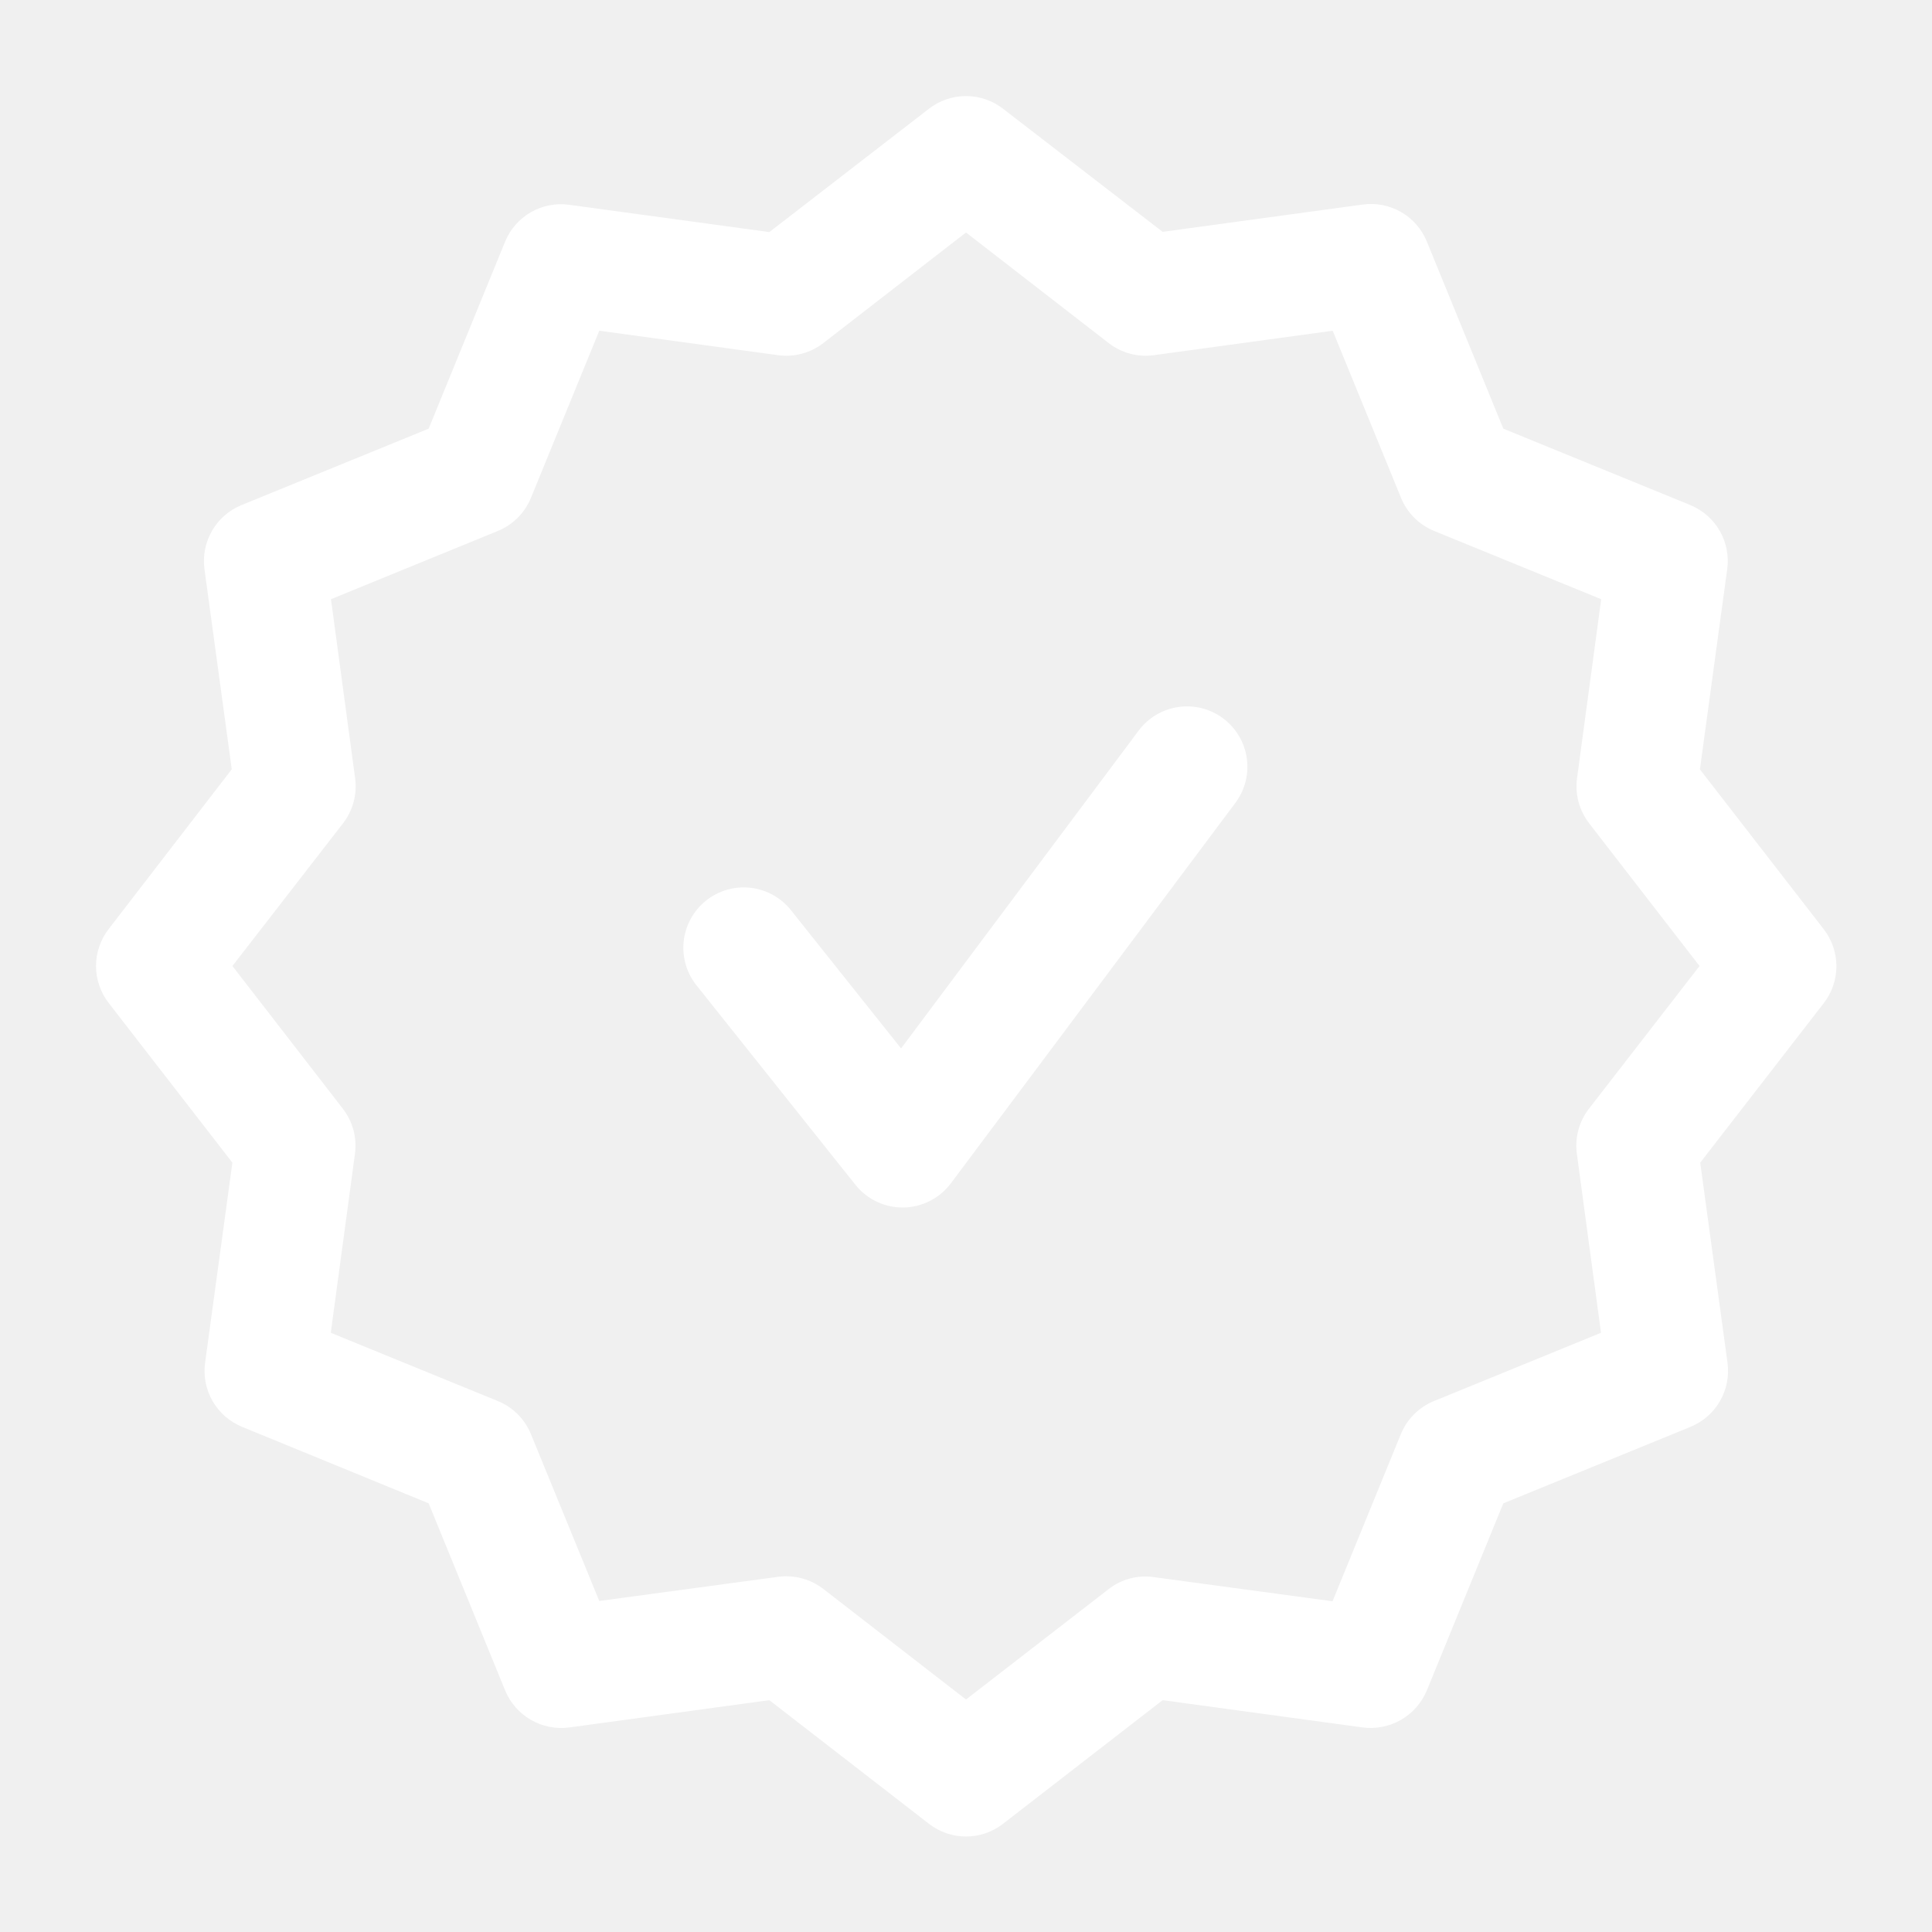
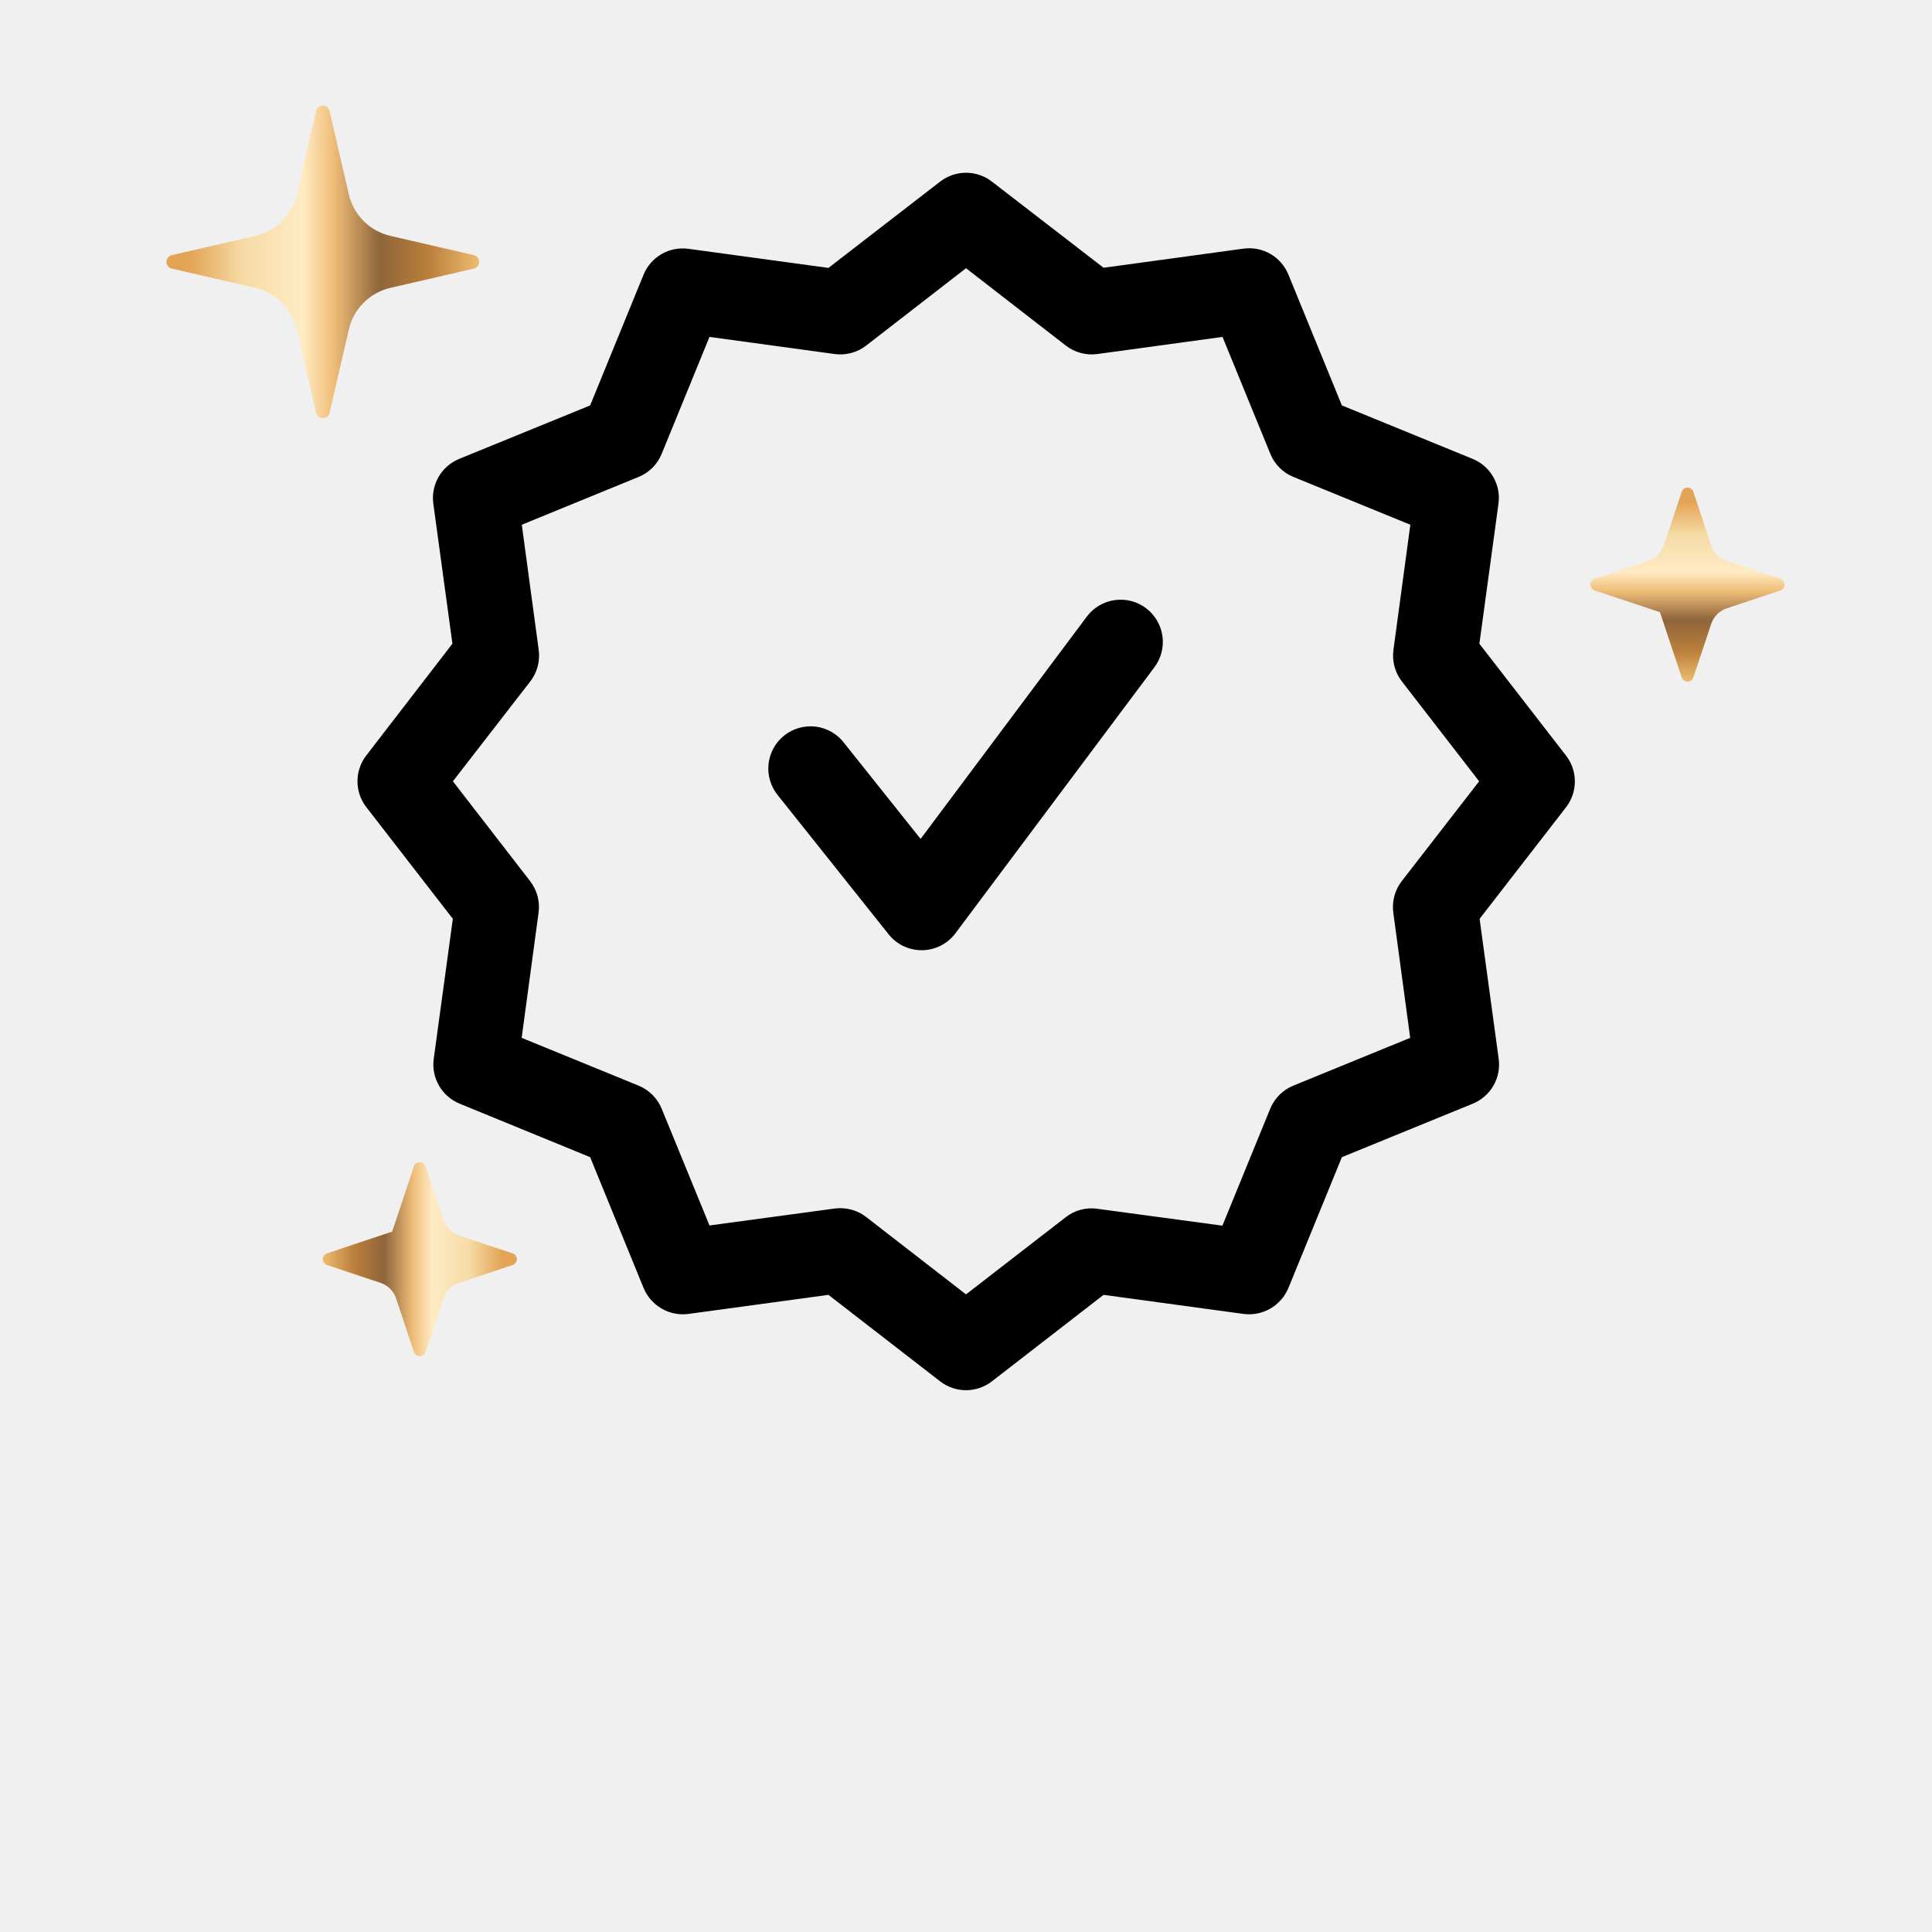
- <svg xmlns="http://www.w3.org/2000/svg" width="71" height="71" viewBox="0 0 71 71" fill="none">
-   <path d="M67.017 34.142L62.471 28.274L63.474 20.918C63.541 20.432 63.445 19.937 63.201 19.511C62.957 19.085 62.578 18.752 62.125 18.564L55.246 15.753L52.435 8.875C52.249 8.419 51.916 8.039 51.49 7.793C51.063 7.547 50.567 7.45 50.079 7.517L42.726 8.52L36.858 3.994C36.469 3.693 35.991 3.53 35.5 3.53C35.008 3.53 34.53 3.693 34.142 3.994L28.273 8.529L20.92 7.526C20.433 7.458 19.938 7.554 19.512 7.798C19.085 8.042 18.752 8.421 18.564 8.875L15.753 15.753L8.875 18.562C8.419 18.748 8.038 19.08 7.792 19.506C7.546 19.933 7.448 20.429 7.514 20.916L8.517 28.271L3.993 34.142C3.693 34.531 3.529 35.008 3.529 35.5C3.529 35.992 3.693 36.469 3.993 36.858L8.54 42.727L7.537 50.082C7.47 50.569 7.568 51.065 7.814 51.492C8.06 51.918 8.441 52.25 8.897 52.436L15.753 55.247L18.564 62.125C18.752 62.579 19.085 62.959 19.511 63.204C19.937 63.45 20.433 63.548 20.92 63.483L28.273 62.48L34.142 67.026C34.53 67.327 35.008 67.49 35.5 67.49C35.991 67.49 36.469 67.327 36.858 67.026L42.726 62.48L50.079 63.483C50.566 63.546 51.061 63.448 51.487 63.202C51.912 62.957 52.246 62.578 52.435 62.125L55.246 55.247L62.125 52.436C62.58 52.25 62.961 51.918 63.207 51.492C63.454 51.065 63.551 50.569 63.485 50.082L62.482 42.727L67.028 36.858C67.327 36.468 67.489 35.99 67.487 35.498C67.484 35.007 67.319 34.53 67.017 34.142ZM58.393 40.745C58.212 40.978 58.08 41.245 58.004 41.53C57.927 41.815 57.909 42.113 57.949 42.405L58.836 48.979L52.697 51.488C52.424 51.6 52.176 51.764 51.967 51.973C51.758 52.181 51.593 52.429 51.481 52.702L48.97 58.846L42.398 57.958C42.105 57.916 41.808 57.934 41.522 58.01C41.237 58.086 40.97 58.22 40.738 58.402L35.5 62.456L30.255 58.391C29.865 58.09 29.387 57.927 28.894 57.927C28.794 57.927 28.694 57.934 28.595 57.947L22.023 58.835L19.511 52.702C19.399 52.429 19.234 52.181 19.026 51.973C18.817 51.764 18.569 51.6 18.295 51.488L12.156 48.979L13.044 42.405C13.084 42.113 13.065 41.815 12.989 41.53C12.913 41.245 12.78 40.978 12.6 40.745L8.542 35.5L12.607 30.255C12.787 30.022 12.919 29.755 12.995 29.47C13.072 29.185 13.09 28.888 13.05 28.595L12.163 22.021L18.295 19.512C18.569 19.4 18.817 19.236 19.026 19.027C19.234 18.819 19.399 18.571 19.511 18.298L22.023 12.154L28.595 13.053C28.887 13.093 29.184 13.074 29.469 12.998C29.754 12.922 30.021 12.79 30.255 12.609L35.5 8.544L40.745 12.609C40.978 12.79 41.245 12.922 41.53 12.998C41.815 13.074 42.112 13.093 42.404 13.053L48.976 12.154L51.488 18.298C51.6 18.571 51.765 18.819 51.974 19.027C52.182 19.236 52.431 19.4 52.704 19.512L58.843 22.021L57.956 28.595C57.916 28.888 57.934 29.185 58.01 29.47C58.087 29.755 58.219 30.022 58.399 30.255L62.457 35.5L58.393 40.745ZM44.954 26.403C45.424 26.756 45.736 27.282 45.819 27.864C45.902 28.447 45.751 29.039 45.397 29.509L34.943 43.488C34.739 43.759 34.477 43.98 34.175 44.133C33.873 44.287 33.54 44.37 33.201 44.375H33.17C32.836 44.375 32.507 44.3 32.207 44.155C31.907 44.01 31.643 43.799 31.435 43.539L25.64 36.266C25.447 36.039 25.302 35.776 25.214 35.492C25.125 35.209 25.094 34.91 25.123 34.614C25.152 34.319 25.24 34.032 25.382 33.77C25.524 33.509 25.717 33.279 25.95 33.094C26.182 32.909 26.45 32.773 26.736 32.693C27.022 32.613 27.321 32.592 27.616 32.63C27.911 32.668 28.195 32.765 28.451 32.915C28.708 33.065 28.932 33.265 29.11 33.503L33.114 38.529L41.847 26.847C42.2 26.376 42.726 26.065 43.309 25.982C43.891 25.898 44.483 26.05 44.954 26.403Z" fill="white" />
+ <svg xmlns="http://www.w3.org/2000/svg" width="70" height="70" viewBox="0 0 70 70" fill="none">
+   <path d="M12.639 11.936C12.723 11.569 12.909 11.234 13.176 10.967C13.442 10.701 13.777 10.515 14.144 10.43L17.166 9.733C17.222 9.72 17.271 9.689 17.307 9.645C17.343 9.6 17.362 9.545 17.362 9.488C17.362 9.431 17.343 9.376 17.307 9.331C17.271 9.287 17.222 9.256 17.166 9.243L14.144 8.546C13.777 8.461 13.442 8.275 13.175 8.009C12.909 7.743 12.723 7.407 12.638 7.04L11.941 4.02C11.928 3.965 11.897 3.915 11.852 3.88C11.808 3.845 11.753 3.826 11.696 3.826C11.64 3.826 11.585 3.845 11.54 3.88C11.496 3.915 11.465 3.965 11.452 4.02L10.755 7.04C10.67 7.407 10.484 7.743 10.218 8.01C9.951 8.276 9.616 8.462 9.248 8.547L6.228 9.243C6.172 9.256 6.123 9.287 6.087 9.331C6.052 9.376 6.032 9.431 6.032 9.488C6.032 9.545 6.052 9.6 6.087 9.645C6.123 9.689 6.172 9.72 6.228 9.733L9.248 10.43C9.615 10.515 9.951 10.701 10.218 10.967C10.484 11.233 10.67 11.569 10.755 11.936L11.452 14.958C11.465 15.014 11.496 15.063 11.54 15.098C11.585 15.133 11.64 15.152 11.696 15.152C11.753 15.152 11.808 15.133 11.852 15.098C11.897 15.063 11.928 15.014 11.941 14.958L12.639 11.936Z" fill="url(#paint0_linear_8_1652)" />
+   <path d="M60.144 22.181L60.932 24.546C60.947 24.59 60.975 24.629 61.013 24.656C61.05 24.683 61.096 24.698 61.142 24.698C61.189 24.698 61.234 24.683 61.272 24.656C61.31 24.629 61.339 24.59 61.353 24.546L62.001 22.603C62.045 22.472 62.118 22.353 62.216 22.255C62.313 22.158 62.432 22.084 62.563 22.041L64.506 21.393C64.55 21.378 64.589 21.35 64.616 21.312C64.644 21.274 64.658 21.229 64.658 21.182C64.658 21.136 64.644 21.09 64.616 21.052C64.589 21.015 64.55 20.986 64.506 20.972L62.563 20.324C62.432 20.28 62.313 20.207 62.216 20.109C62.118 20.012 62.045 19.893 62.001 19.762L61.353 17.818C61.339 17.774 61.31 17.735 61.272 17.708C61.234 17.681 61.189 17.666 61.142 17.666C61.096 17.666 61.05 17.681 61.013 17.708C60.975 17.735 60.947 17.774 60.932 17.818L60.284 19.762C60.24 19.893 60.167 20.012 60.069 20.109C59.972 20.207 59.853 20.28 59.722 20.324L57.777 20.972C57.733 20.986 57.695 21.015 57.667 21.052C57.64 21.09 57.625 21.136 57.625 21.182C57.625 21.229 57.64 21.274 57.667 21.312C57.695 21.35 57.733 21.378 57.777 21.393L60.144 22.181Z" fill="url(#paint1_linear_8_1652)" />
+   <path d="M14.21 44.623L11.846 45.412C11.802 45.426 11.763 45.455 11.736 45.493C11.709 45.53 11.694 45.576 11.694 45.622C11.694 45.669 11.709 45.715 11.736 45.752C11.763 45.79 11.802 45.818 11.846 45.833L13.789 46.481C13.92 46.524 14.039 46.598 14.136 46.695C14.234 46.793 14.307 46.911 14.351 47.042L14.999 48.986C15.014 49.03 15.042 49.068 15.08 49.096C15.118 49.123 15.163 49.138 15.21 49.138C15.256 49.138 15.302 49.123 15.34 49.096C15.377 49.068 15.406 49.03 15.42 48.986L16.068 47.043C16.111 46.912 16.185 46.793 16.282 46.695C16.38 46.598 16.499 46.524 16.629 46.481L18.574 45.833C18.618 45.818 18.657 45.79 18.684 45.752C18.712 45.715 18.726 45.669 18.726 45.622C18.726 45.576 18.712 45.53 18.684 45.493C18.657 45.455 18.618 45.426 18.574 45.412L16.63 44.764C16.499 44.72 16.38 44.647 16.283 44.549C16.185 44.452 16.112 44.333 16.068 44.202L15.42 42.257C15.406 42.213 15.377 42.175 15.34 42.147C15.302 42.12 15.256 42.105 15.21 42.105C15.163 42.105 15.118 42.12 15.08 42.147C15.042 42.175 15.014 42.213 14.999 42.257L14.21 44.623Z" fill="url(#paint2_linear_8_1652)" />
+   <g clip-path="url(#clip0_8_1652)">
+     <path d="M56.736 27.371L53.601 23.324L54.292 18.252C54.339 17.916 54.273 17.575 54.104 17.281C53.936 16.987 53.675 16.758 53.362 16.628L48.619 14.689L46.68 9.946C46.551 9.631 46.322 9.369 46.028 9.199C45.733 9.03 45.391 8.963 45.055 9.009L39.984 9.701L35.937 6.579C35.669 6.372 35.339 6.259 35 6.259C34.661 6.259 34.332 6.372 34.064 6.579L30.016 9.707L24.945 9.015C24.61 8.969 24.268 9.035 23.974 9.203C23.68 9.371 23.45 9.633 23.32 9.946L21.382 14.689L16.638 16.626C16.324 16.755 16.061 16.984 15.891 17.278C15.722 17.572 15.654 17.914 15.7 18.25L16.392 23.322L13.272 27.371C13.064 27.639 12.952 27.969 12.952 28.308C12.952 28.647 13.064 28.976 13.272 29.244L16.407 33.291L15.715 38.364C15.669 38.7 15.737 39.042 15.907 39.336C16.076 39.63 16.339 39.859 16.653 39.988L21.382 41.926L23.32 46.67C23.45 46.983 23.68 47.245 23.974 47.414C24.268 47.584 24.609 47.651 24.945 47.606L30.016 46.915L34.064 50.05C34.332 50.257 34.661 50.37 35 50.37C35.339 50.37 35.669 50.257 35.937 50.05L39.984 46.915L45.055 47.606C45.391 47.65 45.732 47.582 46.026 47.413C46.319 47.243 46.549 46.983 46.68 46.67L48.619 41.926L53.362 39.988C53.676 39.859 53.939 39.63 54.109 39.336C54.279 39.042 54.346 38.7 54.3 38.364L53.609 33.291L56.744 29.244C56.95 28.975 57.062 28.645 57.06 28.306C57.059 27.968 56.945 27.639 56.736 27.371ZM50.788 31.925C50.664 32.086 50.573 32.27 50.52 32.467C50.468 32.663 50.455 32.868 50.482 33.07L51.094 37.603L46.861 39.334C46.672 39.411 46.501 39.525 46.357 39.668C46.213 39.812 46.099 39.983 46.022 40.171L44.29 44.408L39.757 43.796C39.556 43.767 39.35 43.779 39.154 43.832C38.957 43.885 38.773 43.976 38.613 44.102L35 46.898L31.383 44.094C31.114 43.887 30.784 43.774 30.445 43.775C30.376 43.775 30.307 43.779 30.238 43.788L25.706 44.401L23.974 40.171C23.897 39.983 23.783 39.812 23.639 39.668C23.495 39.525 23.324 39.411 23.135 39.334L18.901 37.603L19.513 33.07C19.541 32.868 19.528 32.663 19.476 32.467C19.423 32.27 19.332 32.086 19.207 31.925L16.409 28.308L19.212 24.69C19.336 24.53 19.428 24.346 19.48 24.149C19.533 23.952 19.546 23.747 19.518 23.546L18.906 19.012L23.135 17.281C23.324 17.205 23.495 17.091 23.639 16.947C23.783 16.804 23.897 16.633 23.974 16.444L25.706 12.207L30.238 12.827C30.44 12.855 30.645 12.842 30.841 12.789C31.038 12.737 31.222 12.646 31.383 12.521L35 9.718L38.617 12.521C38.778 12.646 38.962 12.737 39.159 12.789C39.355 12.842 39.56 12.855 39.762 12.827L44.294 12.207L46.027 16.444C46.104 16.633 46.218 16.804 46.361 16.947C46.505 17.091 46.677 17.205 46.865 17.281L51.099 19.012L50.487 23.546C50.459 23.747 50.472 23.952 50.525 24.149C50.577 24.346 50.669 24.53 50.793 24.69L53.592 28.308L50.788 31.925ZM41.52 22.034C41.845 22.277 42.059 22.64 42.117 23.042C42.174 23.444 42.07 23.852 41.826 24.176L34.616 33.816C34.476 34.003 34.295 34.156 34.087 34.262C33.878 34.368 33.648 34.425 33.415 34.428H33.394C33.163 34.428 32.937 34.377 32.729 34.277C32.522 34.177 32.34 34.032 32.197 33.852L28.2 28.836C28.067 28.679 27.968 28.498 27.907 28.302C27.845 28.107 27.824 27.901 27.844 27.697C27.864 27.493 27.925 27.295 28.023 27.115C28.12 26.935 28.254 26.776 28.414 26.649C28.574 26.521 28.759 26.427 28.956 26.372C29.154 26.317 29.36 26.302 29.563 26.328C29.767 26.355 29.962 26.422 30.139 26.525C30.316 26.628 30.471 26.766 30.593 26.931L33.355 30.396L39.378 22.34C39.621 22.015 39.984 21.801 40.386 21.743C40.787 21.686 41.196 21.791 41.52 22.034Z" fill="black" />
+   </g>
+   <defs>
+     <linearGradient id="paint0_linear_8_1652" x1="6.032" y1="9.978" x2="17.362" y2="9.978" gradientUnits="userSpaceOnUse">
+       <stop offset="0.073" stop-color="#E3A455" />
+       <stop offset="0.245" stop-color="#F6DBA6" />
+       <stop offset="0.435" stop-color="#FFEBC4" />
+       <stop offset="0.533" stop-color="#F0BE79" />
+       <stop offset="0.682" stop-color="#8F653B" />
+       <stop offset="0.839" stop-color="#BA7F3B" />
+       <stop offset="1" stop-color="#EEBC70" />
+     </linearGradient>
+     <linearGradient id="paint1_linear_8_1652" x1="60.838" y1="17.666" x2="60.838" y2="24.698" gradientUnits="userSpaceOnUse">
+       <stop offset="0.073" stop-color="#E3A455" />
+       <stop offset="0.245" stop-color="#F6DBA6" />
+       <stop offset="0.435" stop-color="#FFEBC4" />
+       <stop offset="0.533" stop-color="#F0BE79" />
+       <stop offset="0.682" stop-color="#8F653B" />
+       <stop offset="0.839" stop-color="#BA7F3B" />
+       <stop offset="1" stop-color="#EEBC70" />
+     </linearGradient>
+     <linearGradient id="paint2_linear_8_1652" x1="18.726" y1="45.318" x2="11.694" y2="45.318" gradientUnits="userSpaceOnUse">
+       <stop offset="0.073" stop-color="#E3A455" />
+       <stop offset="0.245" stop-color="#F6DBA6" />
+       <stop offset="0.435" stop-color="#FFEBC4" />
+       <stop offset="0.533" stop-color="#F0BE79" />
+       <stop offset="0.682" stop-color="#8F653B" />
+       <stop offset="0.839" stop-color="#BA7F3B" />
+       <stop offset="1" stop-color="#EEBC70" />
+     </linearGradient>
+     <clipPath id="clip0_8_1652">
+       <rect width="48.965" height="48.965" fill="white" transform="translate(10.5176 3.82495)" />
+     </clipPath>
+   </defs>
</svg>
